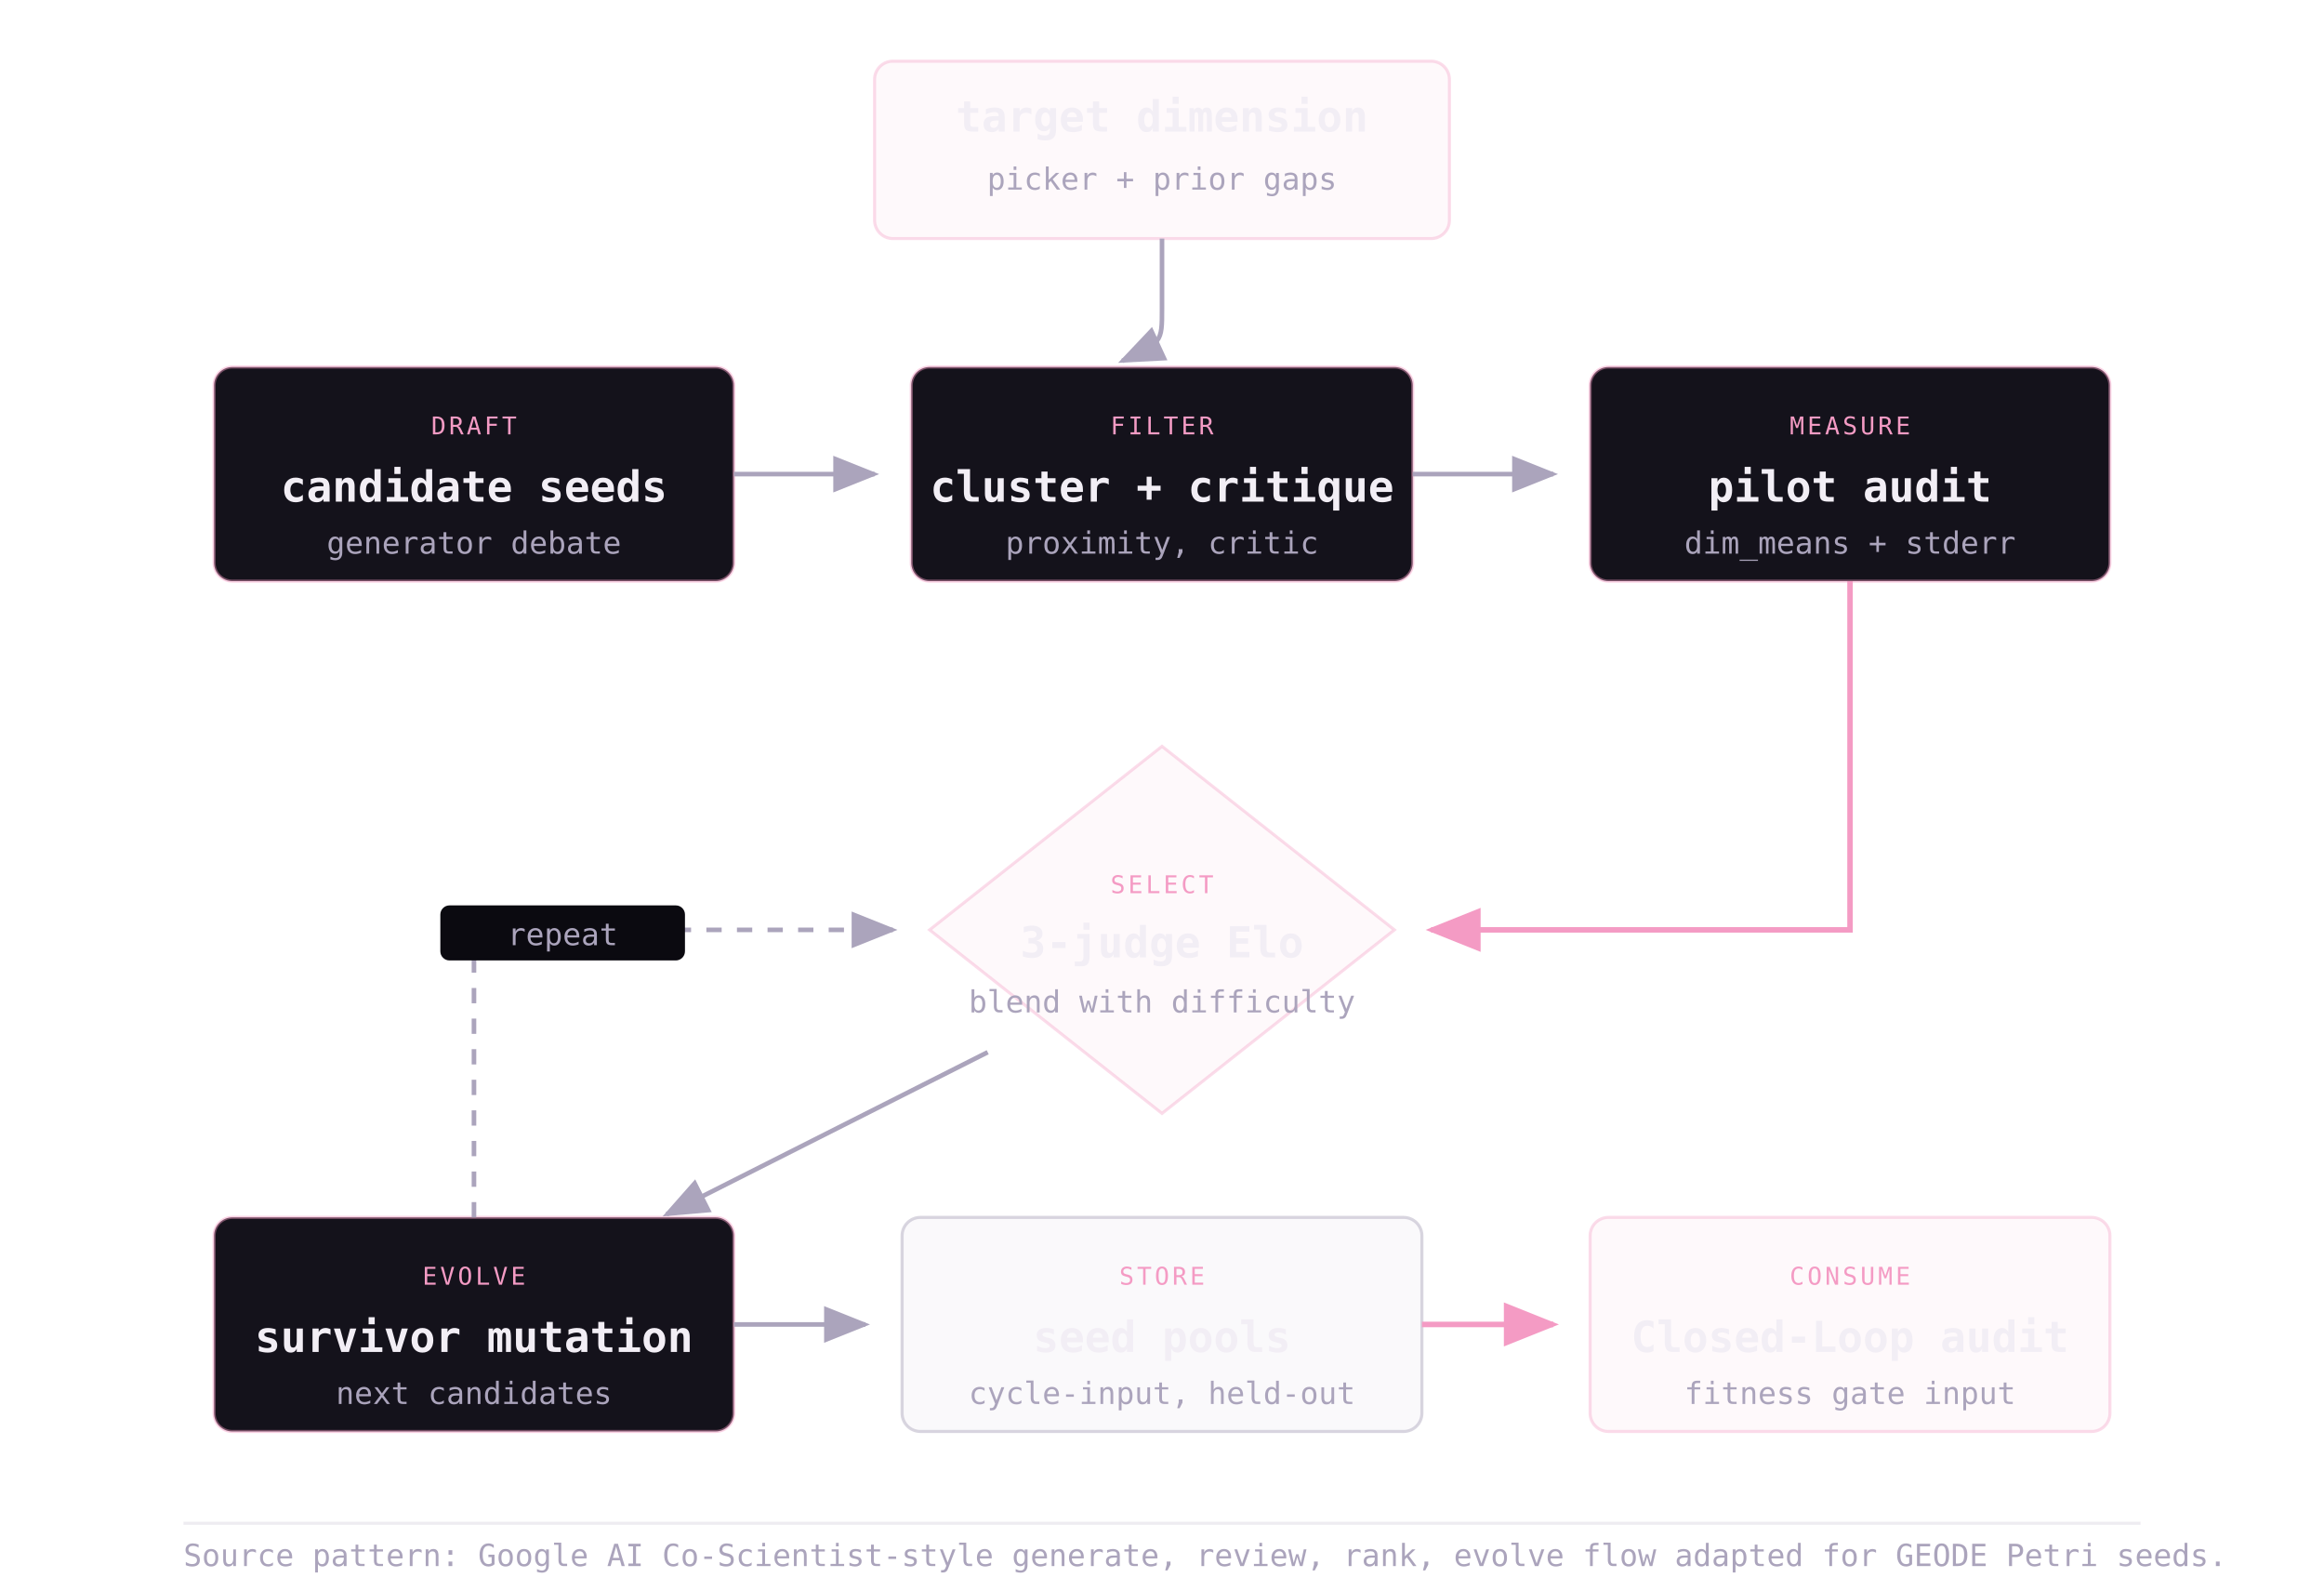
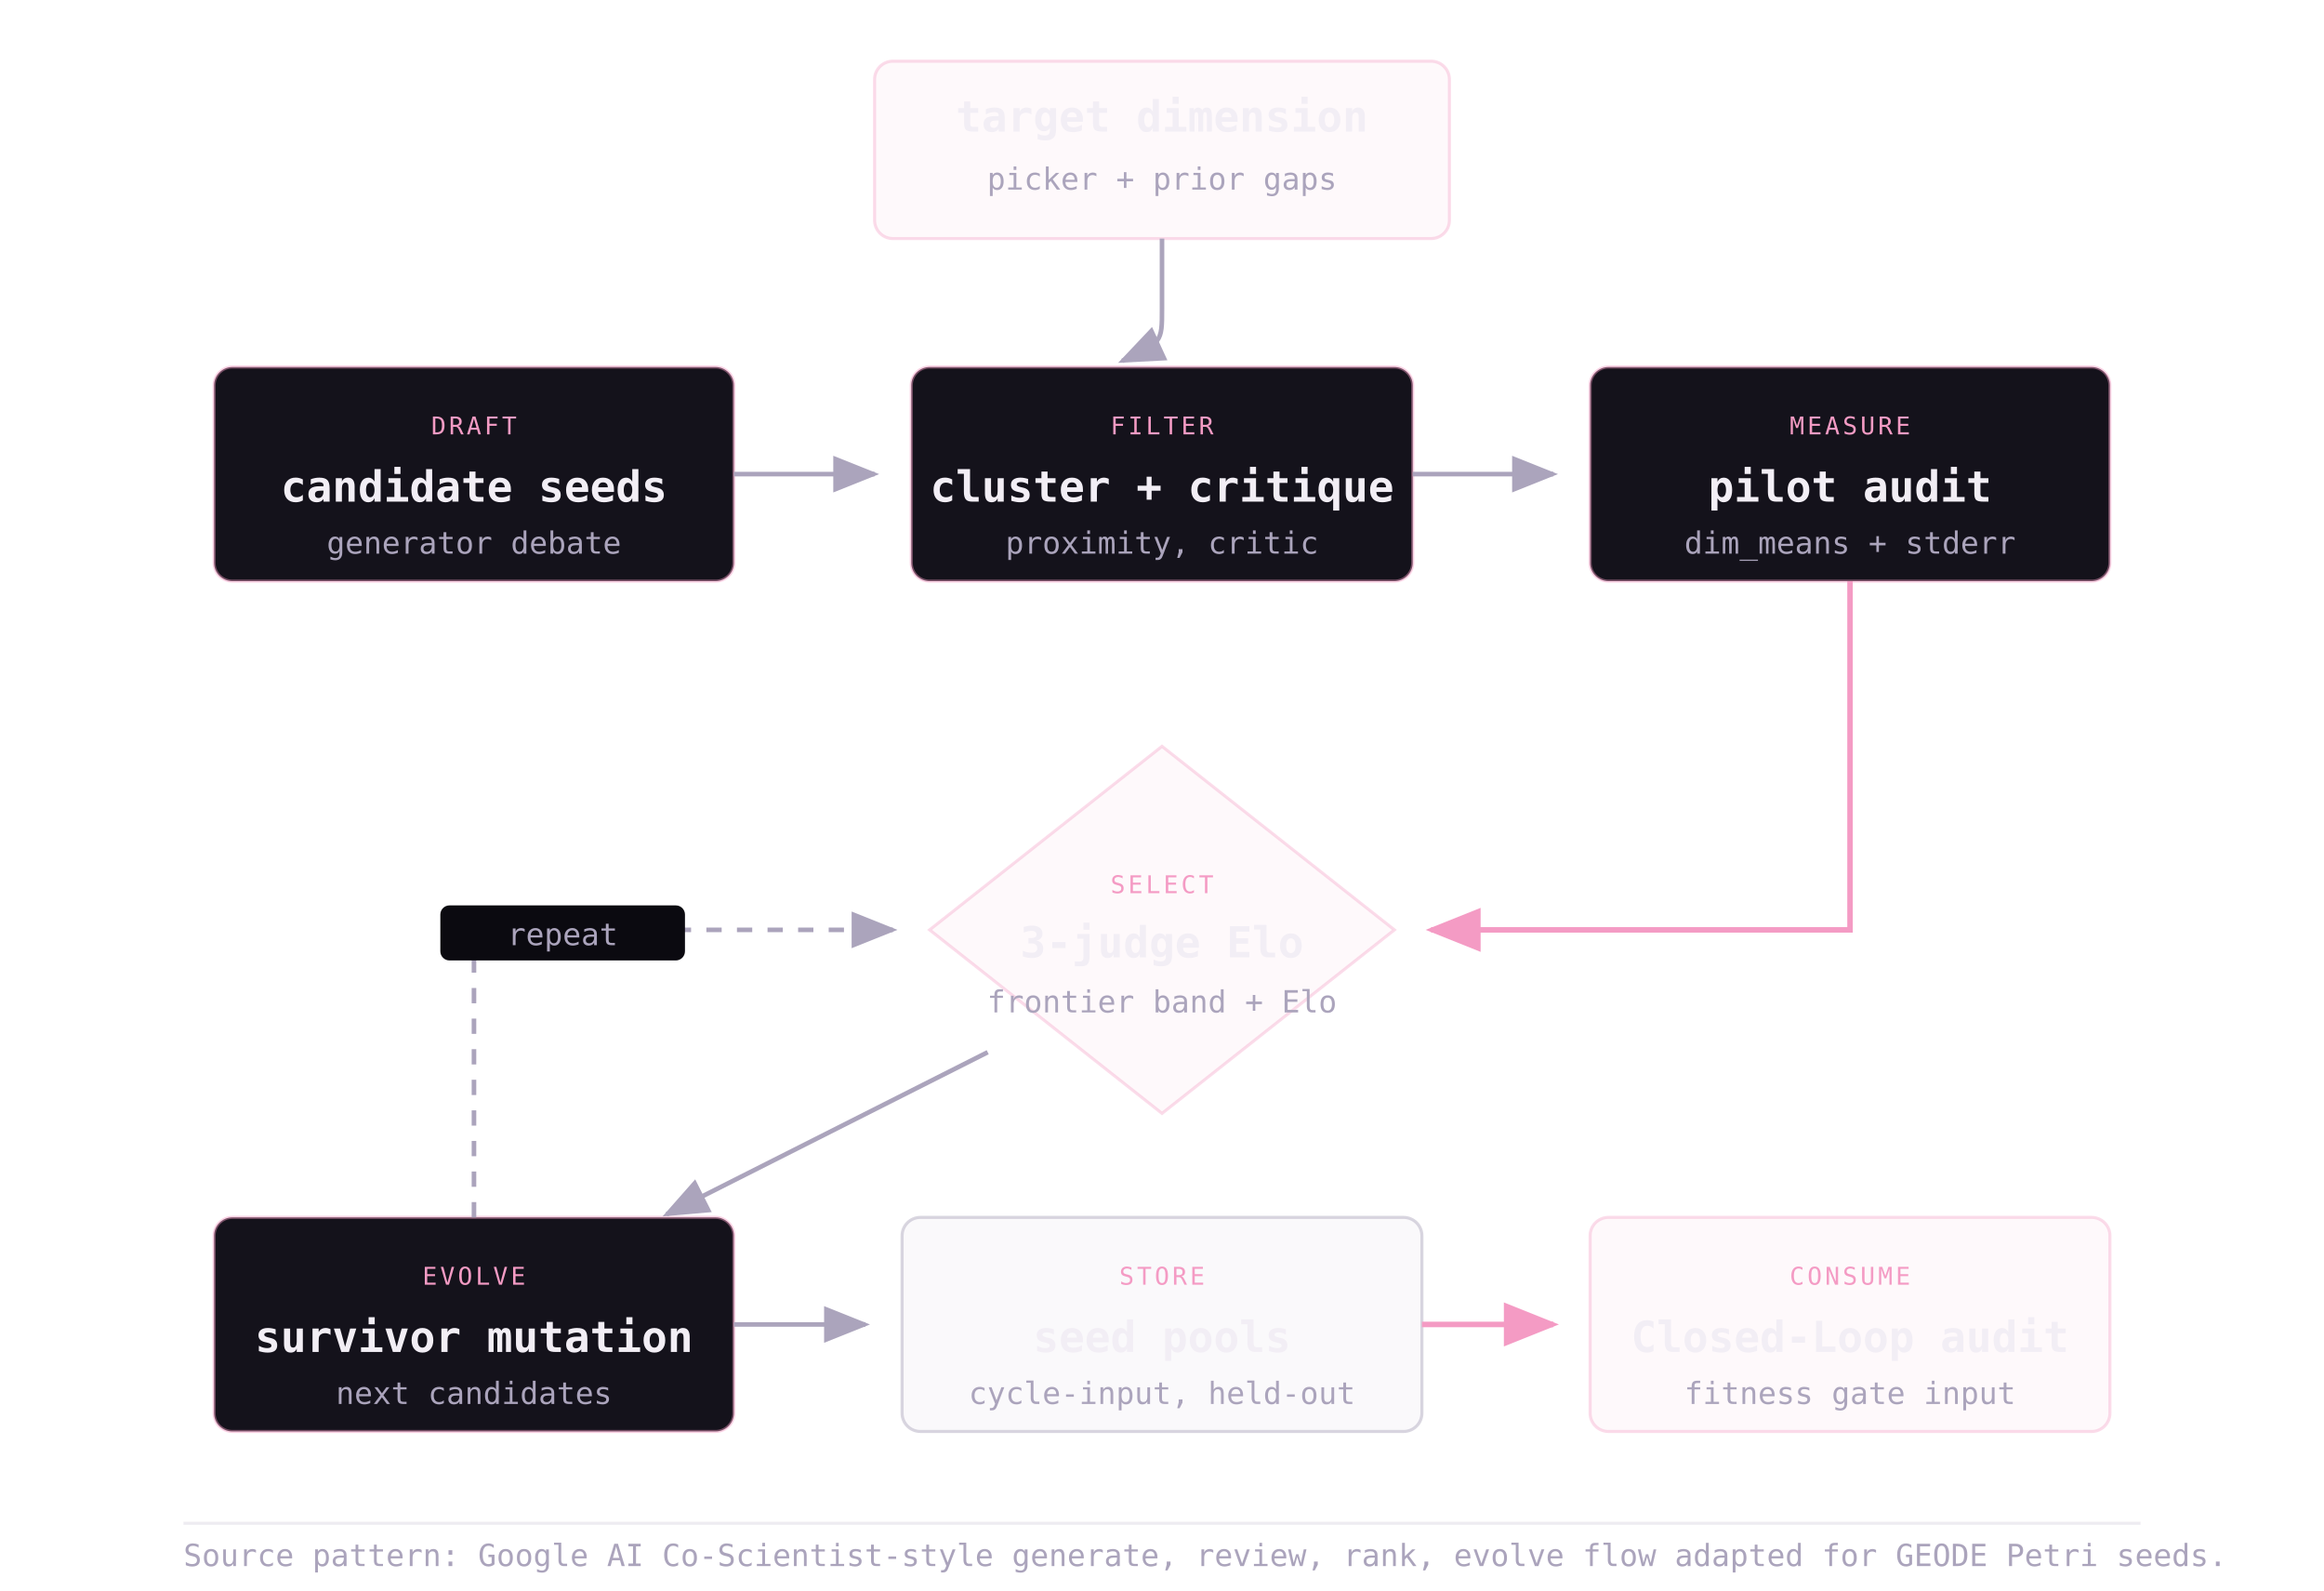
<svg xmlns="http://www.w3.org/2000/svg" width="100%" viewBox="0 0 760 520" fill="none" role="img" aria-labelledby="title desc">
  <defs>
    <marker id="seed-arrow" markerWidth="10" markerHeight="8" refX="9" refY="4" orient="auto" markerUnits="strokeWidth">
      <path d="M0 0L10 4L0 8Z" fill="#ABA4BC" />
    </marker>
    <marker id="seed-arrow-accent" markerWidth="10" markerHeight="8" refX="9" refY="4" orient="auto" markerUnits="strokeWidth">
      <path d="M0 0L10 4L0 8Z" fill="#F49BC4" />
    </marker>
    <style>
      .label { font-family: Fira Code, ui-monospace, SFMono-Regular, Menlo, monospace; fill: #F2EEF5; font-size: 14px; font-weight: 600; }
      .sub { font-family: Fira Code, ui-monospace, SFMono-Regular, Menlo, monospace; fill: #ABA4BC; font-size: 10px; }
      .tag { font-family: Fira Code, ui-monospace, SFMono-Regular, Menlo, monospace; fill: #F49BC4; font-size: 8px; letter-spacing: .12em; }
      .node { fill: #14121B; stroke: rgba(244,155,196,.45); stroke-width: 1; }
      .node-soft { fill: rgba(244,155,196,.06); stroke: rgba(244,155,196,.35); stroke-width: 1; }
      .store { fill: rgba(171,164,188,.07); stroke: rgba(171,164,188,.45); stroke-width: 1; }
      .edge { stroke: #ABA4BC; stroke-width: 1.5; marker-end: url(#seed-arrow); }
      .edge-accent { stroke: #F49BC4; stroke-width: 1.8; marker-end: url(#seed-arrow-accent); }
      .dash { stroke-dasharray: 5 5; }
    </style>
  </defs>
  <rect width="760" height="520" fill="transparent" />
  <rect x="286" y="20" width="188" height="58" rx="6" class="node-soft" />
  <text x="380" y="43" text-anchor="middle" class="label">target dimension</text>
  <text x="380" y="62" text-anchor="middle" class="sub">picker + prior gaps</text>
  <rect x="70" y="120" width="170" height="70" rx="6" class="node" />
  <text x="155" y="142" text-anchor="middle" class="tag">DRAFT</text>
  <text x="155" y="164" text-anchor="middle" class="label">candidate seeds</text>
  <text x="155" y="181" text-anchor="middle" class="sub">generator debate</text>
  <rect x="298" y="120" width="164" height="70" rx="6" class="node" />
  <text x="380" y="142" text-anchor="middle" class="tag">FILTER</text>
  <text x="380" y="164" text-anchor="middle" class="label">cluster + critique</text>
  <text x="380" y="181" text-anchor="middle" class="sub">proximity, critic</text>
  <rect x="520" y="120" width="170" height="70" rx="6" class="node" />
  <text x="605" y="142" text-anchor="middle" class="tag">MEASURE</text>
  <text x="605" y="164" text-anchor="middle" class="label">pilot audit</text>
  <text x="605" y="181" text-anchor="middle" class="sub">dim_means + stderr</text>
  <path d="M380 78V101C380 112 380 112 367 118" class="edge" />
  <path d="M240 155H286" class="edge" />
  <path d="M462 155H508" class="edge" />
  <polygon points="380,244 456,304 380,364 304,304" class="node-soft" />
  <text x="380" y="292" text-anchor="middle" class="tag">SELECT</text>
  <text x="380" y="313" text-anchor="middle" class="label">3-judge Elo</text>
-   <text x="380" y="331" text-anchor="middle" class="sub">blend with difficulty</text>
+   <text x="380" y="331" text-anchor="middle" class="sub">frontier band + Elo</text>
  <path d="M605 190V304H468" class="edge-accent" />
  <rect x="70" y="398" width="170" height="70" rx="6" class="node" />
  <text x="155" y="420" text-anchor="middle" class="tag">EVOLVE</text>
  <text x="155" y="442" text-anchor="middle" class="label">survivor mutation</text>
  <text x="155" y="459" text-anchor="middle" class="sub">next candidates</text>
  <rect x="295" y="398" width="170" height="70" rx="6" class="store" />
  <text x="380" y="420" text-anchor="middle" class="tag">STORE</text>
  <text x="380" y="442" text-anchor="middle" class="label">seed pools</text>
  <text x="380" y="459" text-anchor="middle" class="sub">cycle-input, held-out</text>
  <rect x="520" y="398" width="170" height="70" rx="6" class="node-soft" />
  <text x="605" y="420" text-anchor="middle" class="tag">CONSUME</text>
  <text x="605" y="442" text-anchor="middle" class="label">Closed-Loop audit</text>
  <text x="605" y="459" text-anchor="middle" class="sub">fitness gate input</text>
  <path d="M323 344L218 397" class="edge" />
  <path d="M240 433H283" class="edge" />
  <path d="M465 433H508" class="edge-accent" />
  <path d="M155 398V304H292" class="edge dash" />
  <rect x="144" y="296" width="80" height="18" rx="3" fill="#0B0A10" />
  <text x="184" y="309" text-anchor="middle" class="sub">repeat</text>
  <line x1="60" y1="498" x2="700" y2="498" stroke="rgba(171,164,188,.2)" stroke-width="1" />
  <text x="60" y="512" class="sub">Source pattern: Google AI Co-Scientist-style generate, review, rank, evolve flow adapted for GEODE Petri seeds.</text>
</svg>
